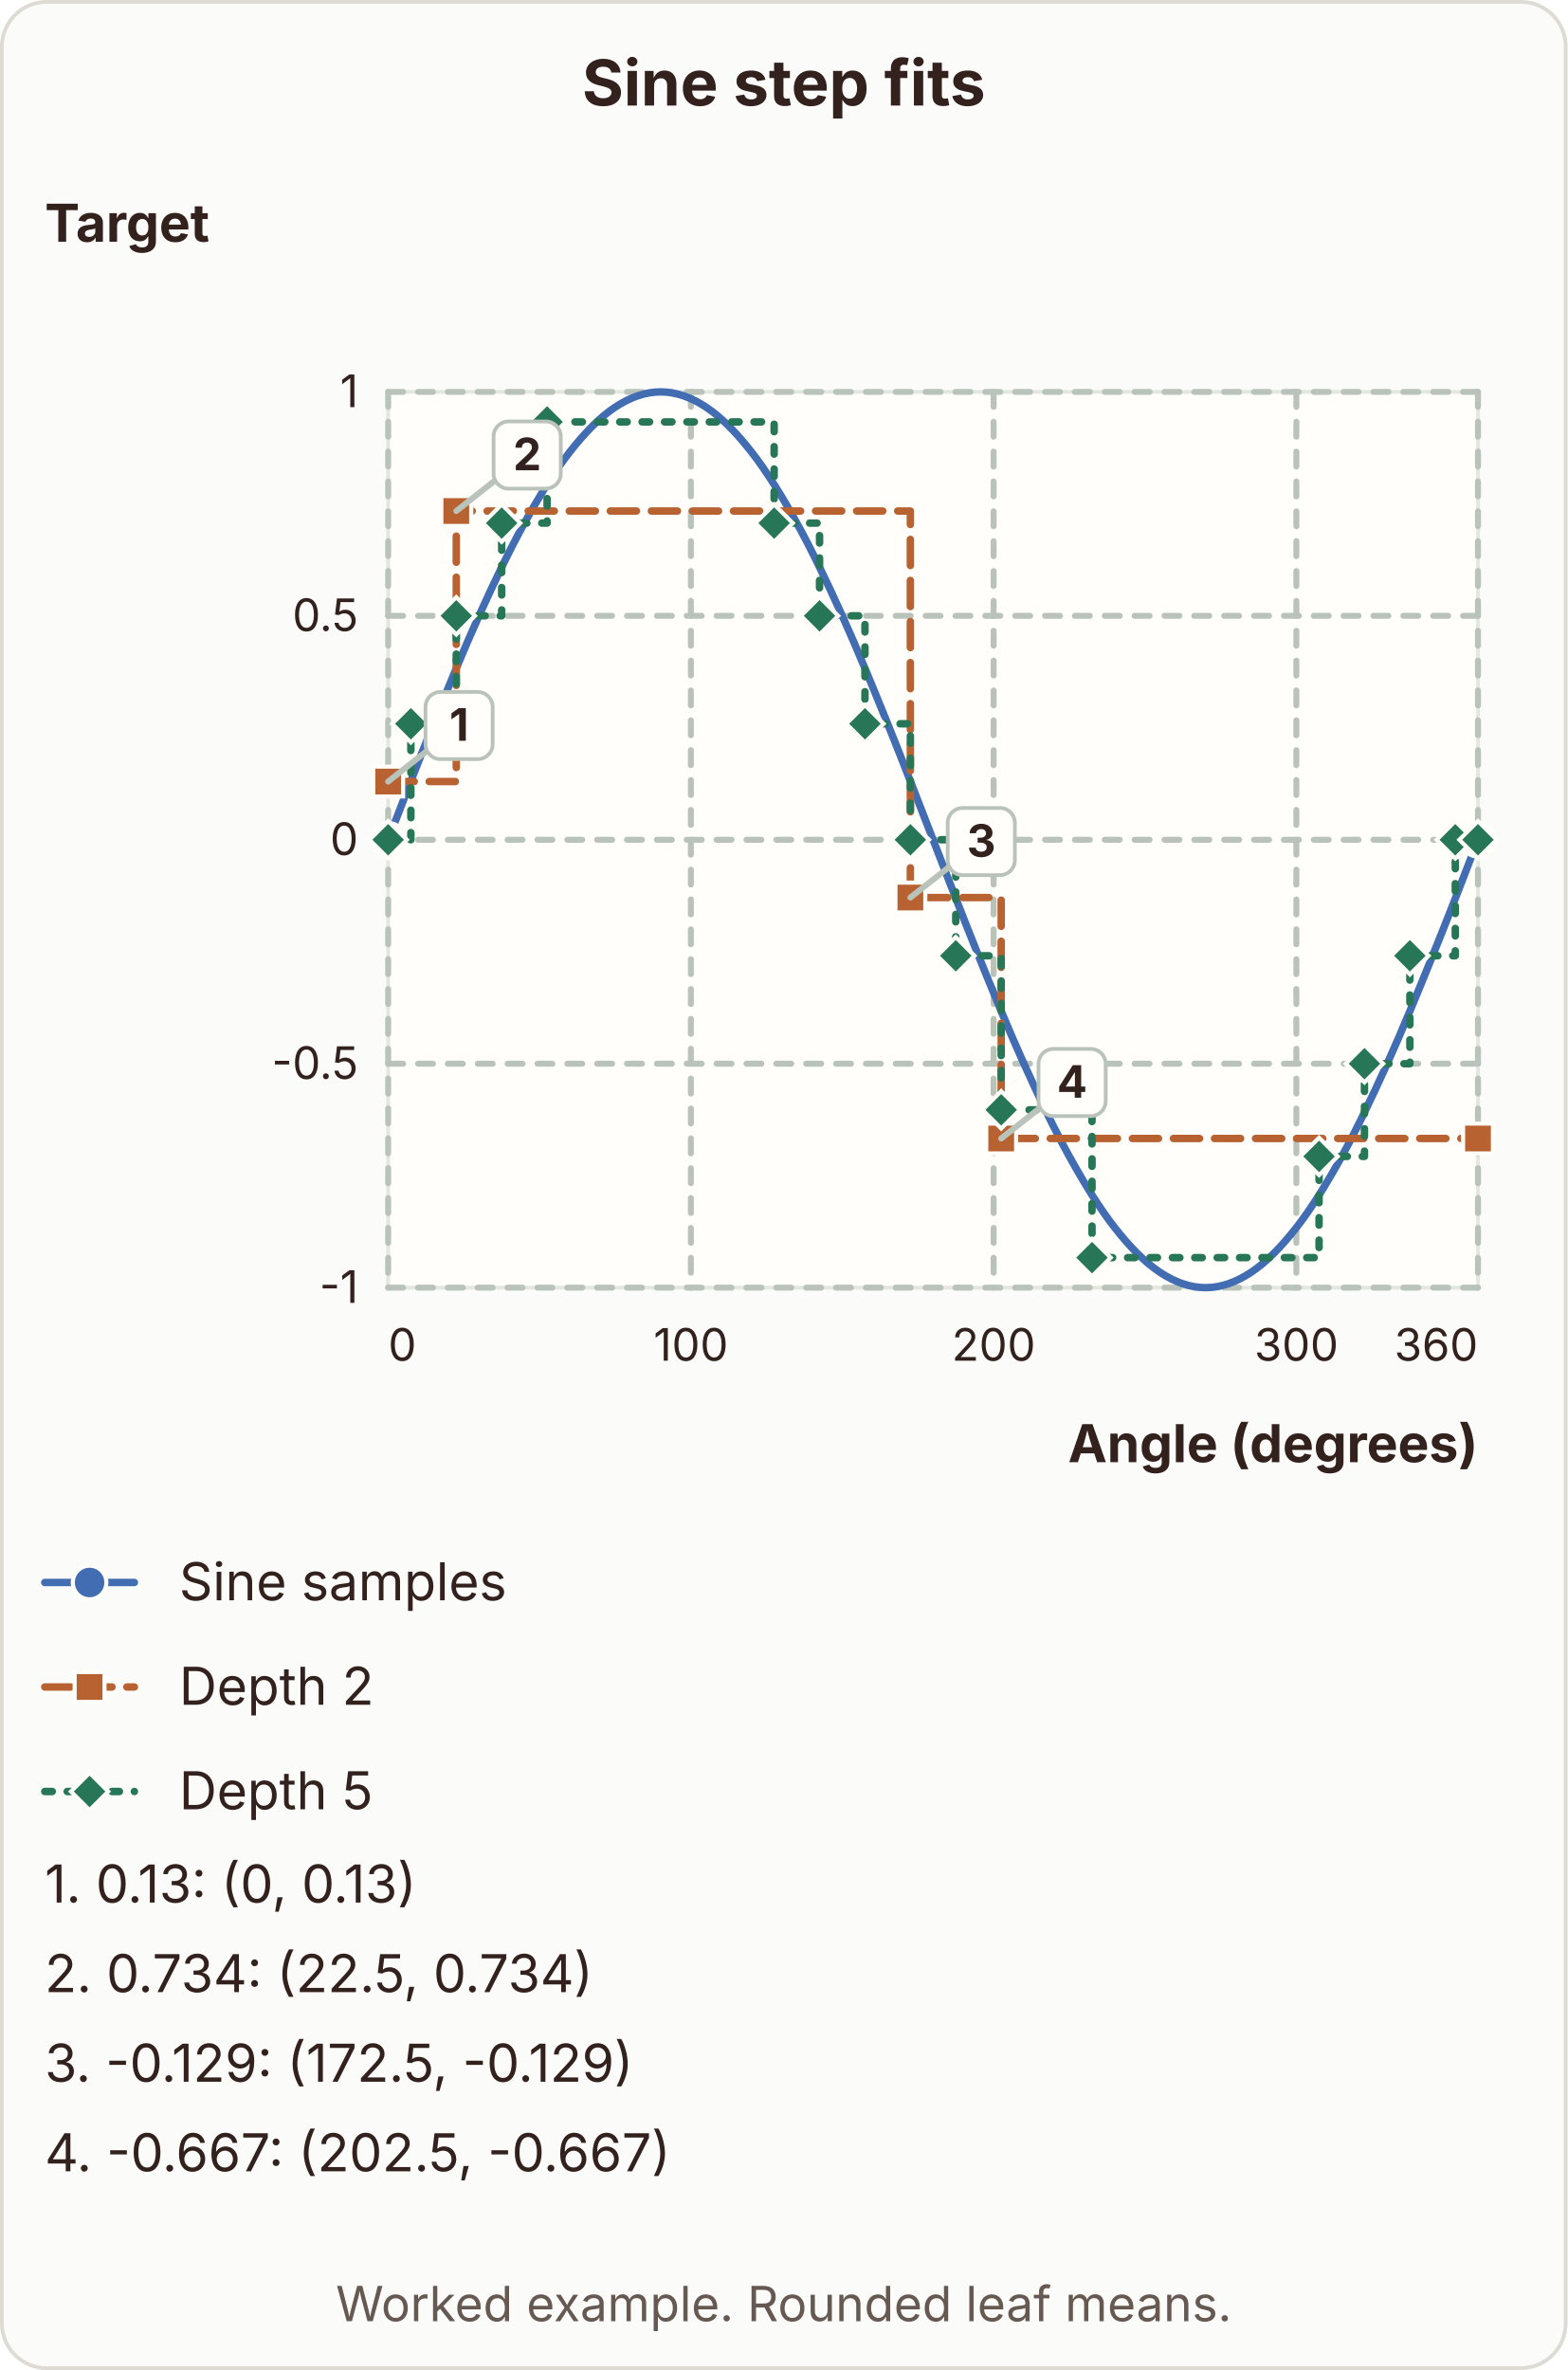
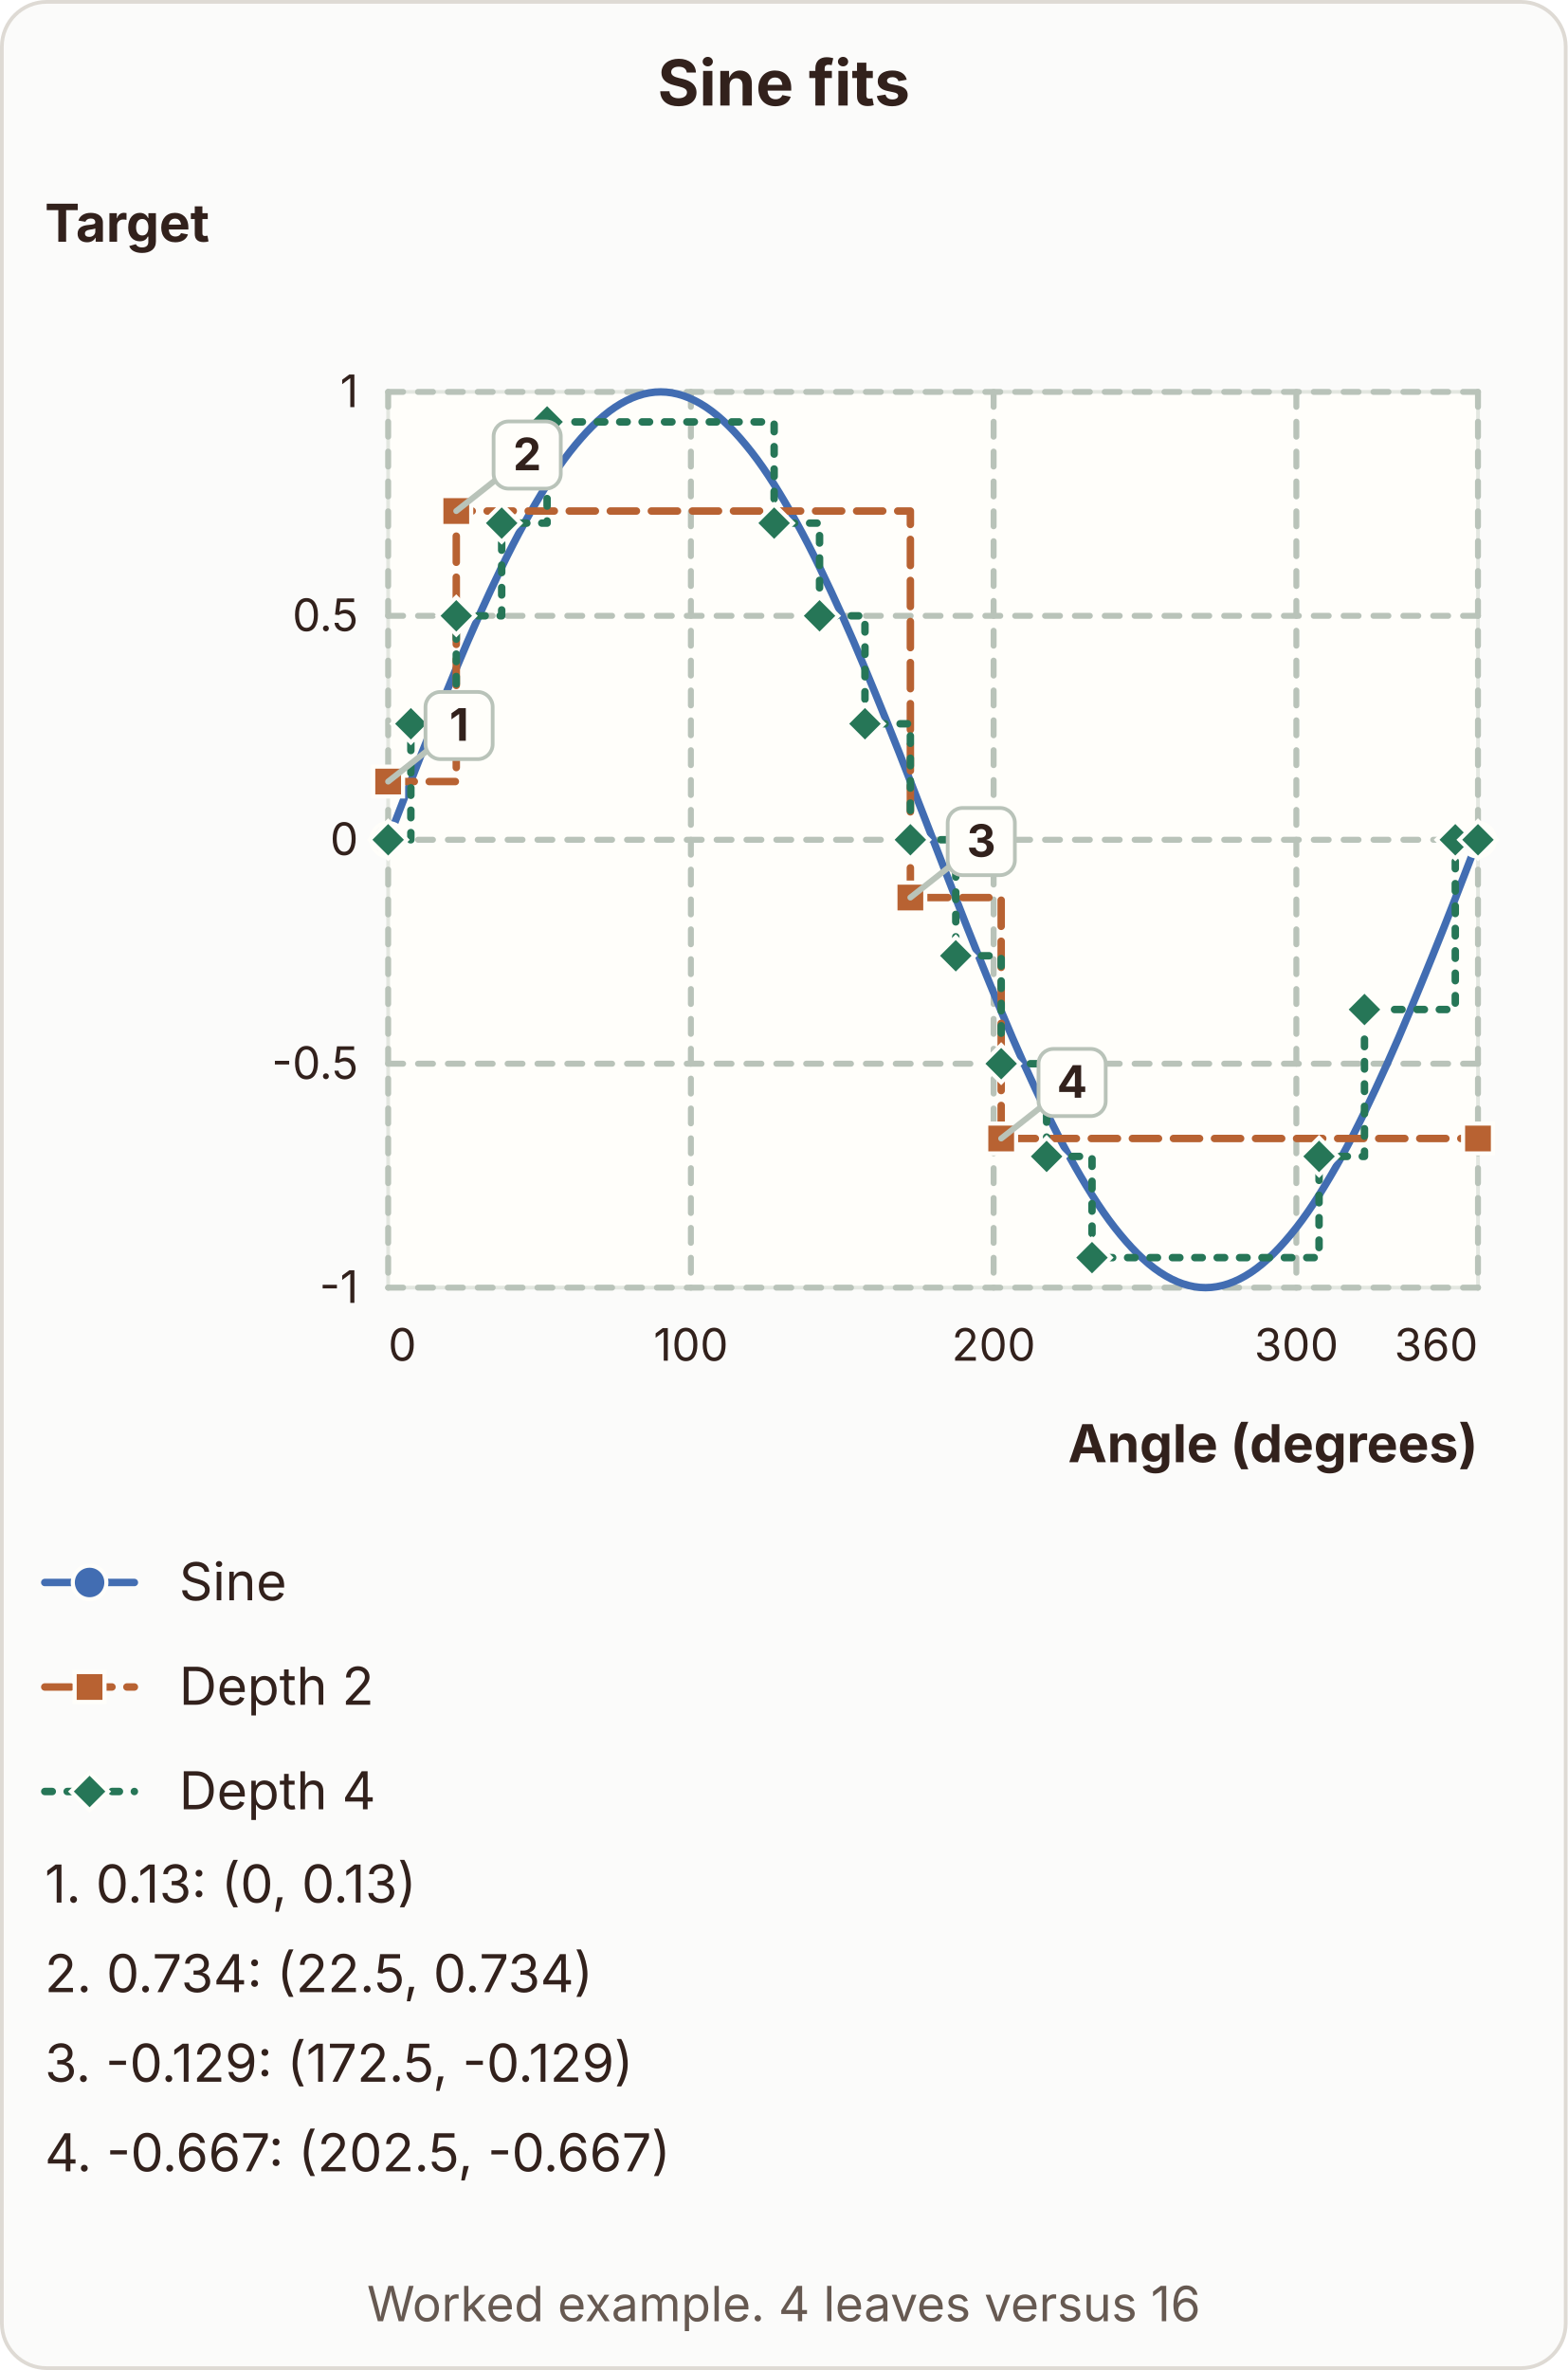
- <svg xmlns="http://www.w3.org/2000/svg" width="420" height="635" viewBox="0 0 420 635" role="img" aria-label="Sine step fits Angle (degrees): 0 to 360 Target: -1 to 1 Sine samples (line): (0, 0); (15, 0.259); (30, 0.5); (45, 0.707); (60, 0.866); (75, 0.966); (90, 1); (105, 0.966); (120, 0.866); (135, 0.707); (150, 0.5); (165, 0.259); (180, 0); (195, -0.259); (210, -0.5); (225, -0.707); (240, -0.866); (255, -0.966); (270, -1); (285, -0.966); (300, -0.866); (315, -0.707); (330, -0.5); (345, -0.259); (360, 0) Depth 2 (step): 0.13 (0, 0.13); 0.734 (22.5, 0.734); -0.129 (172.5, -0.129); -0.667 (202.5, -0.667); (360, -0.667) Depth 5 (step): (0, 0); (7.5, 0.259); (22.5, 0.5); (37.5, 0.707); (52.5, 0.933); (127.5, 0.707); (142.5, 0.5); (157.5, 0.259); (172.5, 0); (187.5, -0.259); (202.5, -0.603); (232.5, -0.933); (307.5, -0.707); (322.5, -0.5); (337.5, -0.259); (352.5, 0); (360, 0) Worked example. Rounded leaf means." font-family="Inter, Liberation Sans, Arial, sans-serif" style="display:block;max-width:none;margin-inline:auto;--color-ink:#202723;--color-ink-2:#5d675f;--color-line:#e3e7e0;--viz-surface:#fffefa" data-tutor-diagram="coordinate-plot">
+ <svg xmlns="http://www.w3.org/2000/svg" width="420" height="635" viewBox="0 0 420 635" role="img" aria-label="Sine fits Angle (degrees): 0 to 360 Target: -1 to 1 Sine (line): (0, 0); (15, 0.259); (30, 0.5); (45, 0.707); (60, 0.866); (75, 0.966); (90, 1); (105, 0.966); (120, 0.866); (135, 0.707); (150, 0.5); (165, 0.259); (180, 0); (195, -0.259); (210, -0.5); (225, -0.707); (240, -0.866); (255, -0.966); (270, -1); (285, -0.966); (300, -0.866); (315, -0.707); (330, -0.5); (345, -0.259); (360, 0) Depth 2 (step): 0.13 (0, 0.13); 0.734 (22.5, 0.734); -0.129 (172.5, -0.129); -0.667 (202.5, -0.667); (360, -0.667) Depth 4 (step): (0, 0); (7.5, 0.259); (22.5, 0.5); (37.5, 0.707); (52.5, 0.933); (127.5, 0.707); (142.5, 0.5); (157.5, 0.259); (172.5, 0); (187.5, -0.259); (202.5, -0.5); (217.5, -0.707); (232.5, -0.933); (307.5, -0.707); (322.5, -0.379); (352.5, 0); (360, 0) Worked example. 4 leaves versus 16" font-family="Inter, Liberation Sans, Arial, sans-serif" style="display:block;max-width:none;margin-inline:auto;--color-ink:#202723;--color-ink-2:#5d675f;--color-line:#e3e7e0;--viz-surface:#fffefa" data-tutor-diagram="coordinate-plot">
  <rect x="0.5" y="0.5" width="419" height="634" rx="12" fill="var(--viz-surface, #fbfbfa)" stroke="var(--color-line, #dedad4)" />
  <text x="210" y="22.5" fill="var(--color-ink, #32211c)" font-size="17" font-weight="700" text-anchor="middle">
-     <tspan x="210" y="28.28">Sine step fits</tspan>
+     <tspan x="210" y="28.28">Sine fits</tspan>
  </text>
  <g transform="translate(0 39)">
    <rect x="104" y="66" width="292" height="240" fill="#fffefa" stroke="#e3e7e0" stroke-width="1" data-tutor-plot-area="" />
    <text x="12" y="21" fill="var(--color-ink, #32211c)" font-size="14" font-weight="700" text-anchor="start">
      <tspan x="12" y="25.76">Target</tspan>
    </text>
    <polyline points="104,66 104,306" fill="none" stroke="#b9c3b9" stroke-width="1.6" stroke-dasharray="4 4" stroke-linecap="round" stroke-linejoin="round" />
    <polyline points="185.111,66 185.111,306" fill="none" stroke="#b9c3b9" stroke-width="1.6" stroke-dasharray="4 4" stroke-linecap="round" stroke-linejoin="round" />
    <polyline points="266.222,66 266.222,306" fill="none" stroke="#b9c3b9" stroke-width="1.6" stroke-dasharray="4 4" stroke-linecap="round" stroke-linejoin="round" />
    <polyline points="347.333,66 347.333,306" fill="none" stroke="#b9c3b9" stroke-width="1.6" stroke-dasharray="4 4" stroke-linecap="round" stroke-linejoin="round" />
    <polyline points="396,66 396,306" fill="none" stroke="#b9c3b9" stroke-width="1.6" stroke-dasharray="4 4" stroke-linecap="round" stroke-linejoin="round" />
    <polyline points="104,306 396,306" fill="none" stroke="#b9c3b9" stroke-width="1.6" stroke-dasharray="4 4" stroke-linecap="round" stroke-linejoin="round" />
    <text x="96" y="306" fill="var(--color-ink, #32211c)" font-size="12" font-weight="400" text-anchor="end">
      <tspan x="96" y="310.08">-1</tspan>
    </text>
    <polyline points="104,246 396,246" fill="none" stroke="#b9c3b9" stroke-width="1.6" stroke-dasharray="4 4" stroke-linecap="round" stroke-linejoin="round" />
    <text x="96" y="246" fill="var(--color-ink, #32211c)" font-size="12" font-weight="400" text-anchor="end">
      <tspan x="96" y="250.08">-0.5</tspan>
    </text>
    <polyline points="104,186 396,186" fill="none" stroke="#b9c3b9" stroke-width="1.6" stroke-dasharray="4 4" stroke-linecap="round" stroke-linejoin="round" />
    <text x="96" y="186" fill="var(--color-ink, #32211c)" font-size="12" font-weight="400" text-anchor="end">
      <tspan x="96" y="190.08">0</tspan>
    </text>
    <polyline points="104,126 396,126" fill="none" stroke="#b9c3b9" stroke-width="1.6" stroke-dasharray="4 4" stroke-linecap="round" stroke-linejoin="round" />
    <text x="96" y="126" fill="var(--color-ink, #32211c)" font-size="12" font-weight="400" text-anchor="end">
      <tspan x="96" y="130.08">0.5</tspan>
    </text>
    <polyline points="104,66 396,66" fill="none" stroke="#b9c3b9" stroke-width="1.6" stroke-dasharray="4 4" stroke-linecap="round" stroke-linejoin="round" />
    <text x="96" y="66" fill="var(--color-ink, #32211c)" font-size="12" font-weight="400" text-anchor="end">
      <tspan x="96" y="70.08">1</tspan>
    </text>
    <text x="104" y="321.5" fill="var(--color-ink, #32211c)" font-size="12" font-weight="400" text-anchor="start">
      <tspan x="104" y="325.58">0</tspan>
    </text>
    <text x="185.111" y="321.5" fill="var(--color-ink, #32211c)" font-size="12" font-weight="400" text-anchor="middle">
      <tspan x="185.111" y="325.58">100</tspan>
    </text>
    <text x="266.222" y="321.5" fill="var(--color-ink, #32211c)" font-size="12" font-weight="400" text-anchor="middle">
      <tspan x="266.222" y="325.58">200</tspan>
    </text>
    <text x="347.333" y="321.5" fill="var(--color-ink, #32211c)" font-size="12" font-weight="400" text-anchor="middle">
      <tspan x="347.333" y="325.58">300</tspan>
    </text>
    <text x="396" y="321.5" fill="var(--color-ink, #32211c)" font-size="12" font-weight="400" text-anchor="end">
      <tspan x="396" y="325.58">360</tspan>
    </text>
    <text x="396" y="348" fill="var(--color-ink, #32211c)" font-size="14" font-weight="700" text-anchor="end">
      <tspan x="396" y="352.76">Angle (degrees)</tspan>
    </text>
    <polyline points="12,385 36,385" fill="none" stroke="#426db2" stroke-width="2" stroke-linejoin="round" stroke-linecap="round" />
    <circle cx="24" cy="385" r="4.5" fill="#426db2" stroke="#fffefa" stroke-width="1.1" />
    <text x="48" y="385" fill="var(--color-ink, #32211c)" font-size="14" font-weight="400" text-anchor="start">
-       <tspan x="48" y="389.76">Sine samples</tspan>
+       <tspan x="48" y="389.76">Sine</tspan>
    </text>
    <polyline points="12,413 36,413" fill="none" stroke="#b86232" stroke-width="2" stroke-dasharray="7 4" stroke-linejoin="round" stroke-linecap="round" />
    <rect x="20" y="409" width="8" height="8" fill="#b86232" stroke="#fffefa" stroke-width="1.1" />
    <text x="48" y="413" fill="var(--color-ink, #32211c)" font-size="14" font-weight="400" text-anchor="start">
      <tspan x="48" y="417.76">Depth 2</tspan>
    </text>
    <polyline points="12,441 36,441" fill="none" stroke="#267657" stroke-width="2" stroke-dasharray="2 4" stroke-linejoin="round" stroke-linecap="round" />
    <polygon points="24,436 29,441 24,446 19,441" fill="#267657" stroke="#fffefa" stroke-width="1.1" />
    <text x="48" y="441" fill="var(--color-ink, #32211c)" font-size="14" font-weight="400" text-anchor="start">
-       <tspan x="48" y="445.76">Depth 5</tspan>
+       <tspan x="48" y="445.76">Depth 4</tspan>
    </text>
    <text x="12" y="466" fill="var(--color-ink, #32211c)" font-size="14" font-weight="400" text-anchor="start">
      <tspan x="12" y="470.76">1. 0.13: (0, 0.13)</tspan>
    </text>
    <text x="12" y="490" fill="var(--color-ink, #32211c)" font-size="14" font-weight="400" text-anchor="start">
      <tspan x="12" y="494.76">2. 0.734: (22.5, 0.734)</tspan>
    </text>
    <text x="12" y="514" fill="var(--color-ink, #32211c)" font-size="14" font-weight="400" text-anchor="start">
      <tspan x="12" y="518.76">3. -0.129: (172.5, -0.129)</tspan>
    </text>
    <text x="12" y="538" fill="var(--color-ink, #32211c)" font-size="14" font-weight="400" text-anchor="start">
      <tspan x="12" y="542.76">4. -0.667: (202.5, -0.667)</tspan>
    </text>
-     <path d="M104,186C108.056,175.46 112.111,164.92 116.167,154.92C120.222,144.92 124.278,134.96 128.333,126C132.389,117.04 136.444,108.48 140.5,101.16C144.556,93.84 148.611,87.26 152.667,82.08C156.722,76.9 160.778,72.76 164.833,70.08C168.889,67.4 172.944,66 177,66C181.056,66 185.111,67.4 189.167,70.08C193.222,72.76 197.278,76.9 201.333,82.08C205.389,87.26 209.444,93.84 213.5,101.16C217.556,108.48 221.611,117.04 225.667,126C229.722,134.96 233.778,144.92 237.833,154.92C241.889,164.92 245.944,175.64 250,186C254.056,196.36 258.111,207.08 262.167,217.08C266.222,227.08 270.278,237.04 274.333,246C278.389,254.96 282.444,263.52 286.5,270.84C290.556,278.16 294.611,284.74 298.667,289.92C302.722,295.1 306.778,299.24 310.833,301.92C314.889,304.6 318.944,306 323,306C327.056,306 331.111,304.6 335.167,301.92C339.222,299.24 343.278,295.1 347.333,289.92C351.389,284.74 355.444,278.16 359.5,270.84C363.556,263.52 367.611,254.96 371.667,246C375.722,237.04 379.778,227.08 383.833,217.08C387.889,207.08 391.944,196.54 396,186" fill="none" stroke="#426db2" stroke-width="2" stroke-linejoin="round" stroke-linecap="round" data-tutor-plot-series="Sine samples" />
+     <path d="M104,186C108.056,175.46 112.111,164.92 116.167,154.92C120.222,144.92 124.278,134.96 128.333,126C132.389,117.04 136.444,108.48 140.5,101.16C144.556,93.84 148.611,87.26 152.667,82.08C156.722,76.9 160.778,72.76 164.833,70.08C168.889,67.4 172.944,66 177,66C181.056,66 185.111,67.4 189.167,70.08C193.222,72.76 197.278,76.9 201.333,82.08C205.389,87.26 209.444,93.84 213.5,101.16C217.556,108.48 221.611,117.04 225.667,126C229.722,134.96 233.778,144.92 237.833,154.92C241.889,164.92 245.944,175.64 250,186C254.056,196.36 258.111,207.08 262.167,217.08C266.222,227.08 270.278,237.04 274.333,246C278.389,254.96 282.444,263.52 286.5,270.84C290.556,278.16 294.611,284.74 298.667,289.92C302.722,295.1 306.778,299.24 310.833,301.92C314.889,304.6 318.944,306 323,306C327.056,306 331.111,304.6 335.167,301.92C339.222,299.24 343.278,295.1 347.333,289.92C351.389,284.74 355.444,278.16 359.5,270.84C363.556,263.52 367.611,254.96 371.667,246C375.722,237.04 379.778,227.08 383.833,217.08C387.889,207.08 391.944,196.54 396,186" fill="none" stroke="#426db2" stroke-width="2" stroke-linejoin="round" stroke-linecap="round" data-tutor-plot-series="Sine" />
    <polyline points="104,170.4 122.25,170.4 122.25,97.92 243.917,97.92 243.917,201.48 268.25,201.48 268.25,266.04 396,266.04 396,266.04" fill="none" stroke="#b86232" stroke-width="2" stroke-dasharray="7 4" stroke-linejoin="round" stroke-linecap="round" data-tutor-plot-series="Depth 2" />
-     <polyline points="104,186 110.083,186 110.083,154.92 122.25,154.92 122.25,126 134.417,126 134.417,101.16 146.583,101.16 146.583,74.04 207.417,74.04 207.417,101.16 219.583,101.16 219.583,126 231.75,126 231.75,154.92 243.917,154.92 243.917,186 256.083,186 256.083,217.08 268.25,217.08 268.25,258.36 292.583,258.36 292.583,297.96 353.417,297.96 353.417,270.84 365.583,270.84 365.583,246 377.75,246 377.75,217.08 389.917,217.08 389.917,186 396,186 396,186" fill="none" stroke="#267657" stroke-width="2" stroke-dasharray="2 4" stroke-linejoin="round" stroke-linecap="round" data-tutor-plot-series="Depth 5" />
+     <polyline points="104,186 110.083,186 110.083,154.92 122.25,154.92 122.25,126 134.417,126 134.417,101.16 146.583,101.16 146.583,74.04 207.417,74.04 207.417,101.16 219.583,101.16 219.583,126 231.75,126 231.75,154.92 243.917,154.92 243.917,186 256.083,186 256.083,217.08 268.25,217.08 268.25,246 280.417,246 280.417,270.84 292.583,270.84 292.583,297.96 353.417,297.96 353.417,270.84 365.583,270.84 365.583,231.48 389.917,231.48 389.917,186 396,186 396,186" fill="none" stroke="#267657" stroke-width="2" stroke-dasharray="2 4" stroke-linejoin="round" stroke-linecap="round" data-tutor-plot-series="Depth 4" />
    <circle cx="104" cy="186" r="4.5" fill="#426db2" stroke="#fffefa" stroke-width="1.1" data-tutor-coordinate-point="0,0" />
    <circle cx="396" cy="186" r="4.5" fill="#426db2" stroke="#fffefa" stroke-width="1.1" data-tutor-coordinate-point="360,0" />
    <rect x="100" y="166.4" width="8" height="8" fill="#b86232" stroke="#fffefa" stroke-width="1.1" data-tutor-coordinate-point="0,0.13" />
    <rect x="118.25" y="93.92" width="8" height="8" fill="#b86232" stroke="#fffefa" stroke-width="1.1" data-tutor-coordinate-point="22.5,0.734" />
    <rect x="239.917" y="197.48" width="8" height="8" fill="#b86232" stroke="#fffefa" stroke-width="1.1" data-tutor-coordinate-point="172.5,-0.129" />
    <rect x="264.25" y="262.04" width="8" height="8" fill="#b86232" stroke="#fffefa" stroke-width="1.1" data-tutor-coordinate-point="202.5,-0.667" />
    <rect x="392" y="262.04" width="8" height="8" fill="#b86232" stroke="#fffefa" stroke-width="1.1" data-tutor-coordinate-point="360,-0.667" />
    <polygon points="104,181 109,186 104,191 99,186" fill="#267657" stroke="#fffefa" stroke-width="1.1" data-tutor-coordinate-point="0,0" />
    <polygon points="110.083,149.92 115.083,154.92 110.083,159.92 105.083,154.92" fill="#267657" stroke="#fffefa" stroke-width="1.1" data-tutor-coordinate-point="7.5,0.259" />
    <polygon points="122.25,121 127.25,126 122.25,131 117.25,126" fill="#267657" stroke="#fffefa" stroke-width="1.1" data-tutor-coordinate-point="22.5,0.5" />
    <polygon points="134.417,96.16 139.417,101.16 134.417,106.16 129.417,101.16" fill="#267657" stroke="#fffefa" stroke-width="1.1" data-tutor-coordinate-point="37.5,0.707" />
    <polygon points="146.583,69.04 151.583,74.04 146.583,79.04 141.583,74.04" fill="#267657" stroke="#fffefa" stroke-width="1.1" data-tutor-coordinate-point="52.5,0.933" />
    <polygon points="207.417,96.16 212.417,101.16 207.417,106.16 202.417,101.16" fill="#267657" stroke="#fffefa" stroke-width="1.1" data-tutor-coordinate-point="127.5,0.707" />
    <polygon points="219.583,121 224.583,126 219.583,131 214.583,126" fill="#267657" stroke="#fffefa" stroke-width="1.1" data-tutor-coordinate-point="142.5,0.5" />
    <polygon points="231.75,149.92 236.75,154.92 231.75,159.92 226.75,154.92" fill="#267657" stroke="#fffefa" stroke-width="1.1" data-tutor-coordinate-point="157.5,0.259" />
    <polygon points="243.917,181 248.917,186 243.917,191 238.917,186" fill="#267657" stroke="#fffefa" stroke-width="1.1" data-tutor-coordinate-point="172.5,0" />
    <polygon points="256.083,212.08 261.083,217.08 256.083,222.08 251.083,217.08" fill="#267657" stroke="#fffefa" stroke-width="1.1" data-tutor-coordinate-point="187.5,-0.259" />
-     <polygon points="268.25,253.36 273.25,258.36 268.25,263.36 263.25,258.36" fill="#267657" stroke="#fffefa" stroke-width="1.1" data-tutor-coordinate-point="202.5,-0.603" />
+     <polygon points="268.25,241 273.25,246 268.25,251 263.25,246" fill="#267657" stroke="#fffefa" stroke-width="1.1" data-tutor-coordinate-point="202.5,-0.5" />
+     <polygon points="280.417,265.84 285.417,270.84 280.417,275.84 275.417,270.84" fill="#267657" stroke="#fffefa" stroke-width="1.1" data-tutor-coordinate-point="217.5,-0.707" />
    <polygon points="292.583,292.96 297.583,297.96 292.583,302.96 287.583,297.96" fill="#267657" stroke="#fffefa" stroke-width="1.1" data-tutor-coordinate-point="232.5,-0.933" />
    <polygon points="353.417,265.84 358.417,270.84 353.417,275.84 348.417,270.84" fill="#267657" stroke="#fffefa" stroke-width="1.1" data-tutor-coordinate-point="307.5,-0.707" />
-     <polygon points="365.583,241 370.583,246 365.583,251 360.583,246" fill="#267657" stroke="#fffefa" stroke-width="1.1" data-tutor-coordinate-point="322.5,-0.5" />
-     <polygon points="377.75,212.08 382.75,217.08 377.75,222.08 372.75,217.08" fill="#267657" stroke="#fffefa" stroke-width="1.1" data-tutor-coordinate-point="337.5,-0.259" />
+     <polygon points="365.583,226.48 370.583,231.48 365.583,236.48 360.583,231.48" fill="#267657" stroke="#fffefa" stroke-width="1.1" data-tutor-coordinate-point="322.5,-0.379" />
    <polygon points="389.917,181 394.917,186 389.917,191 384.917,186" fill="#267657" stroke="#fffefa" stroke-width="1.1" data-tutor-coordinate-point="352.5,0" />
    <polygon points="396,181 401,186 396,191 391,186" fill="#267657" stroke="#fffefa" stroke-width="1.1" data-tutor-coordinate-point="360,0" />
    <polyline points="104,170.4 123,155.4" fill="none" stroke="#b9c3b9" stroke-width="1.6" stroke-linecap="round" stroke-linejoin="round" />
    <rect x="114" y="146.4" width="18" height="18" rx="4" fill="#fffefa" stroke="#b9c3b9" stroke-width="1" data-tutor-plot-badge="1" />
    <text x="123" y="155.4" fill="var(--color-ink, #32211c)" font-size="12" font-weight="700" text-anchor="middle">
      <tspan x="123" y="159.48">1</tspan>
    </text>
    <polyline points="122.25,97.92 141.25,82.92" fill="none" stroke="#b9c3b9" stroke-width="1.6" stroke-linecap="round" stroke-linejoin="round" />
    <rect x="132.25" y="73.92" width="18" height="18" rx="4" fill="#fffefa" stroke="#b9c3b9" stroke-width="1" data-tutor-plot-badge="2" />
    <text x="141.25" y="82.92" fill="var(--color-ink, #32211c)" font-size="12" font-weight="700" text-anchor="middle">
      <tspan x="141.25" y="87">2</tspan>
    </text>
    <polyline points="243.917,201.48 262.917,186.48" fill="none" stroke="#b9c3b9" stroke-width="1.6" stroke-linecap="round" stroke-linejoin="round" />
    <rect x="253.917" y="177.48" width="18" height="18" rx="4" fill="#fffefa" stroke="#b9c3b9" stroke-width="1" data-tutor-plot-badge="3" />
    <text x="262.917" y="186.48" fill="var(--color-ink, #32211c)" font-size="12" font-weight="700" text-anchor="middle">
      <tspan x="262.917" y="190.56">3</tspan>
    </text>
    <polyline points="268.25,266.04 287.25,251.04" fill="none" stroke="#b9c3b9" stroke-width="1.6" stroke-linecap="round" stroke-linejoin="round" />
    <rect x="278.25" y="242.04" width="18" height="18" rx="4" fill="#fffefa" stroke="#b9c3b9" stroke-width="1" data-tutor-plot-badge="4" />
    <text x="287.25" y="251.04" fill="var(--color-ink, #32211c)" font-size="12" font-weight="700" text-anchor="middle">
      <tspan x="287.25" y="255.12">4</tspan>
    </text>
  </g>
  <text x="210" y="617.5" fill="var(--color-ink-2, #665951)" font-size="13" font-weight="400" text-anchor="middle">
-     <tspan x="210" y="621.92">Worked example. Rounded leaf means.</tspan>
+     <tspan x="210" y="621.92">Worked example. 4 leaves versus 16</tspan>
  </text>
</svg>
